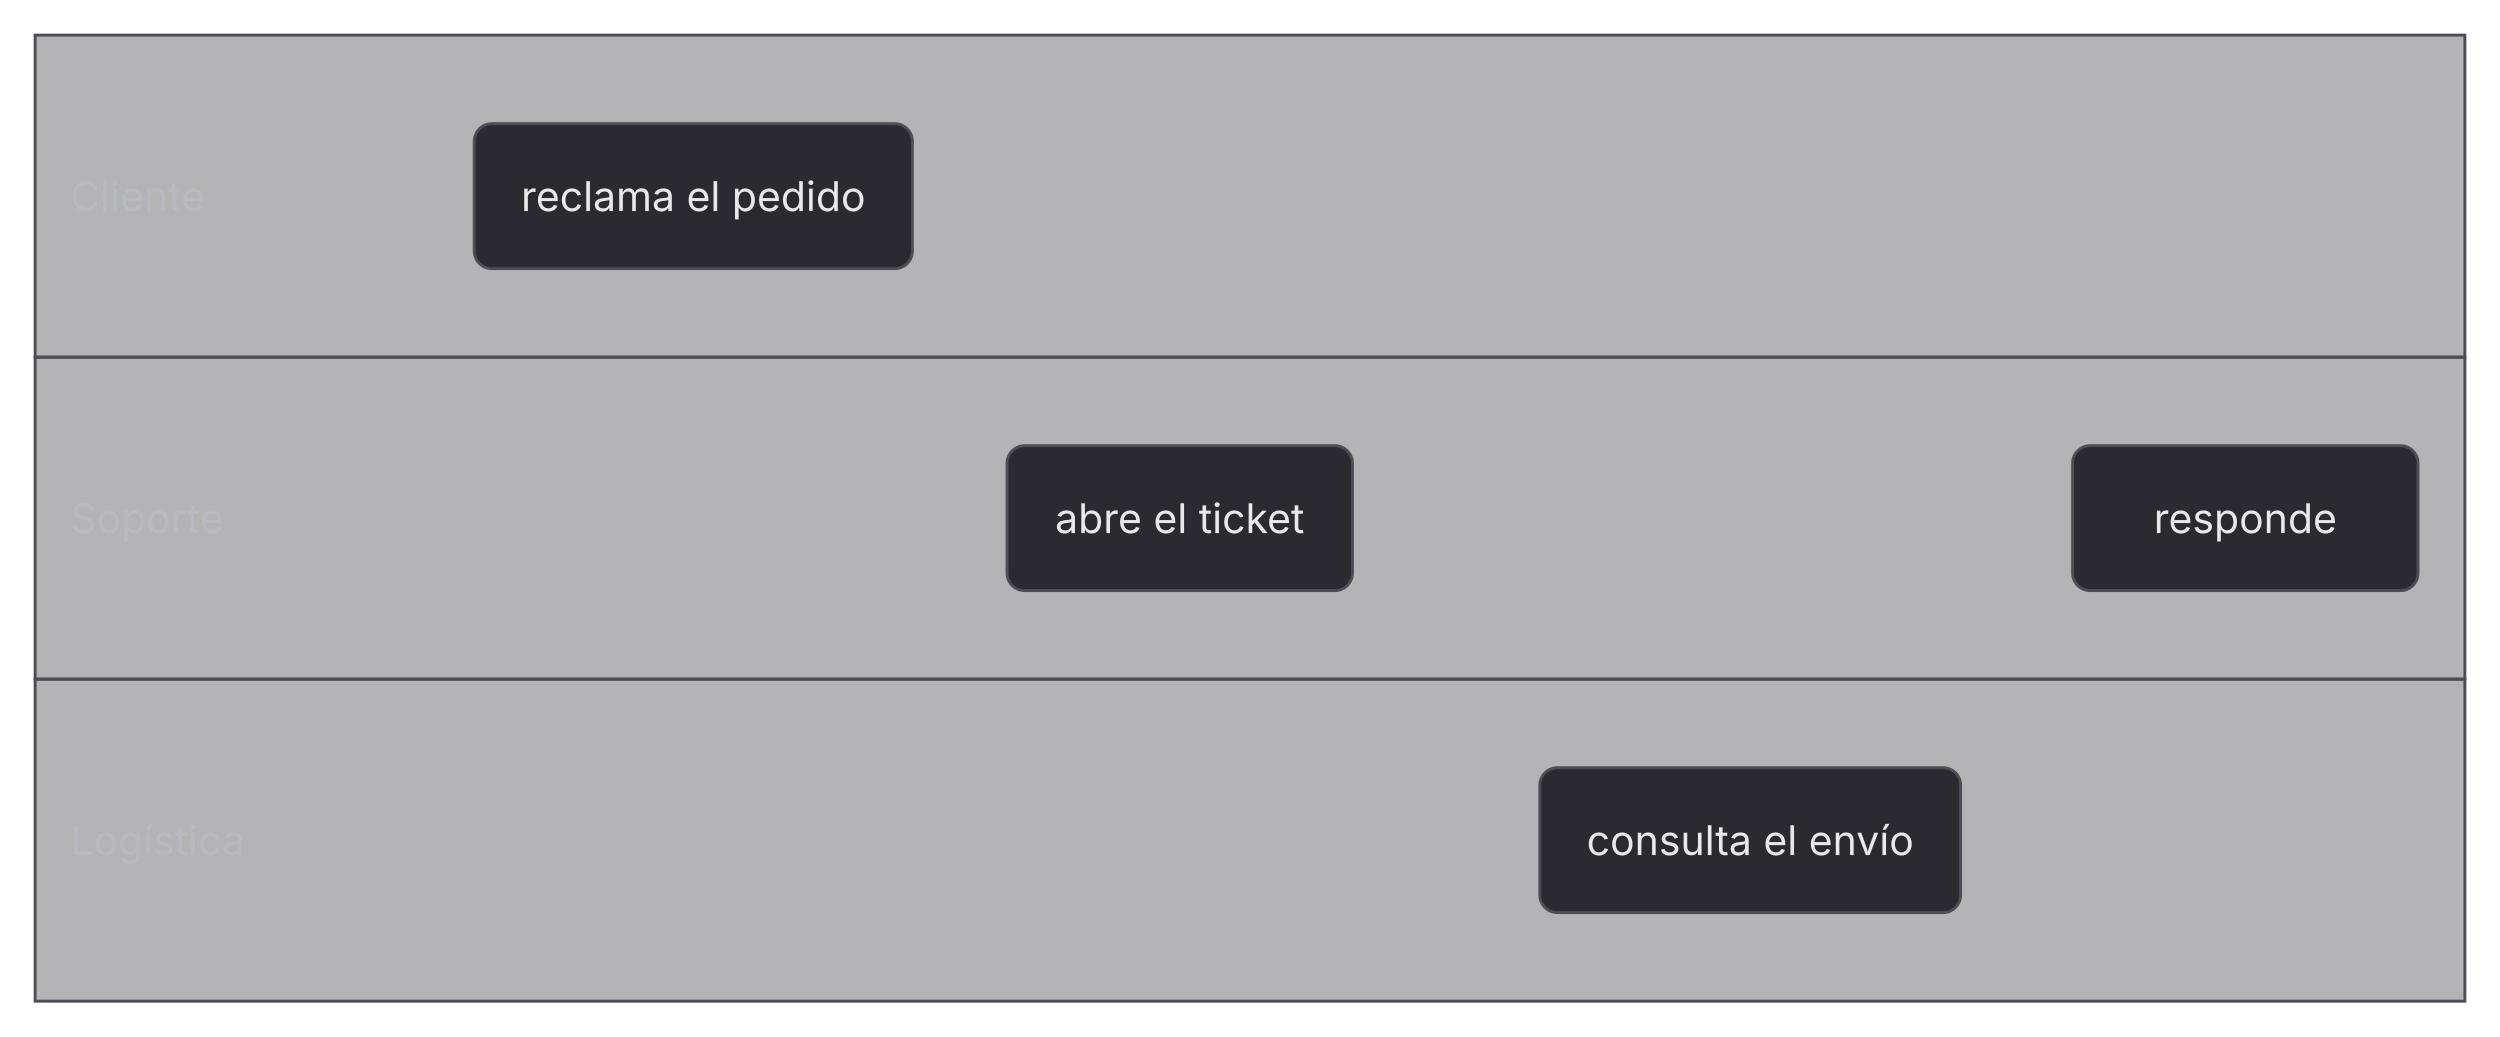
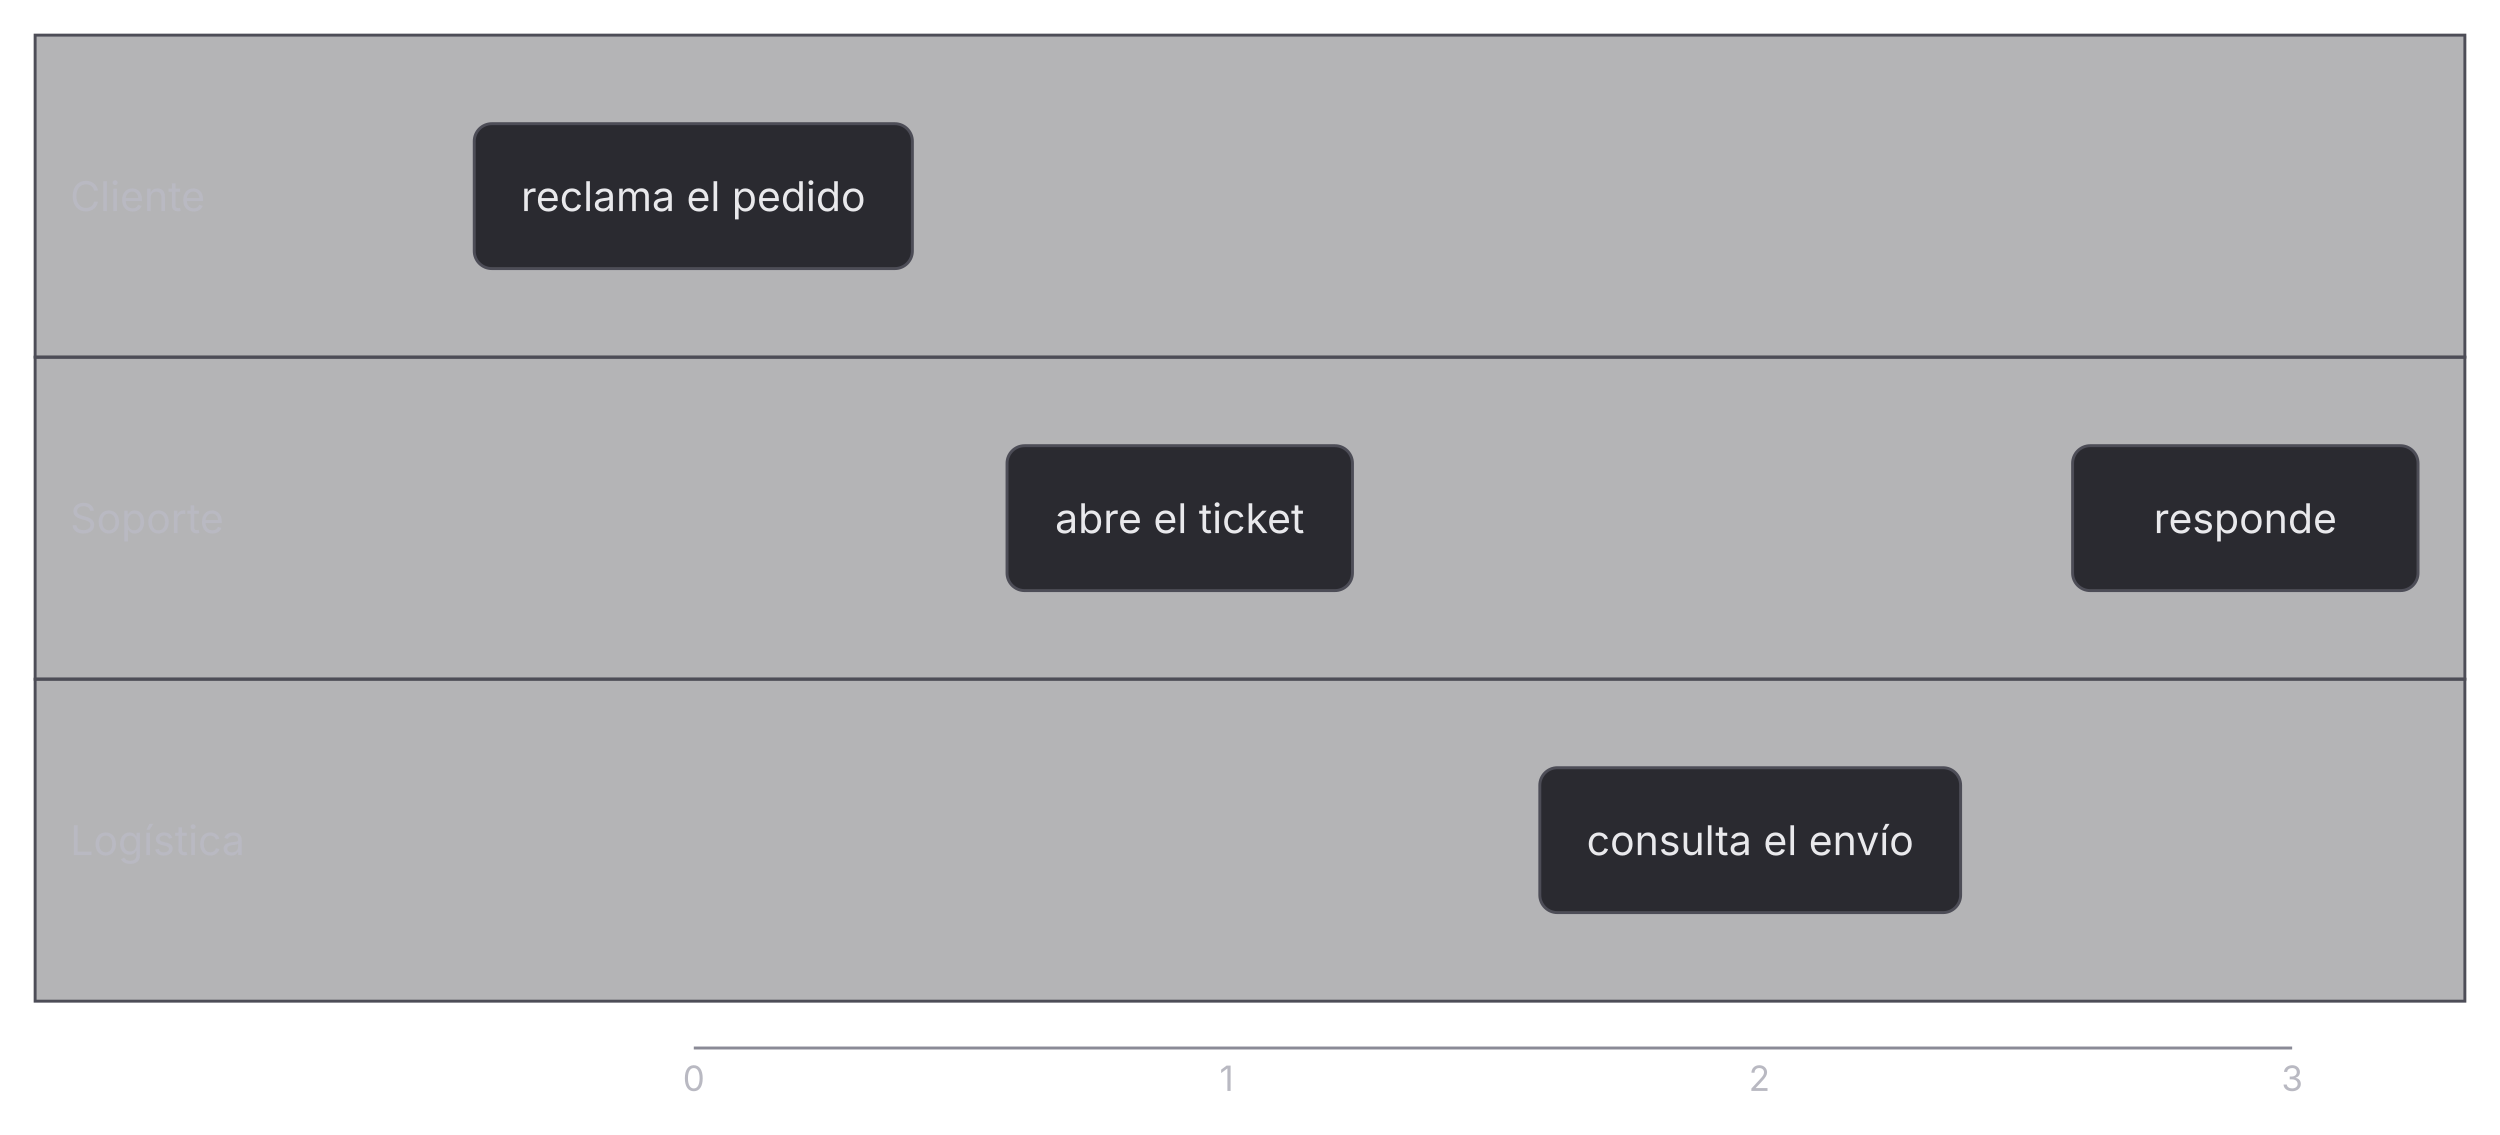
- <svg xmlns="http://www.w3.org/2000/svg" class="graphium" viewBox="-12.00 -12.00 854.00 354.00" width="854.00" height="354.00">
+ <svg xmlns="http://www.w3.org/2000/svg" class="graphium" viewBox="-12.00 -12.00 854.00 387.50" width="854.00" height="387.50">
  <style>
.bg{fill:rgba(27, 27, 27, 1.00)}
.node-fill{fill:rgba(42, 42, 48, 1.00)}
.node-stroke{stroke:rgba(77, 77, 87, 1.00);stroke-width:1.00}
.node-text{fill:rgba(233, 233, 236, 1.00)}
.edge-stroke{stroke:rgba(138, 138, 150, 1.00);stroke-width:1.00;fill:none}
.edge-text{fill:rgba(185, 185, 194, 1.00)}
.accent{fill:rgba(110, 168, 254, 1.00);stroke:rgba(110, 168, 254, 1.00)}
.emphasis-highlight{stroke:rgba(110, 168, 254, 1.00)}
.emphasis-highlight-text{fill:rgba(110, 168, 254, 1.00)}
.emphasis-muted{opacity:0.55}
.group-box{fill:rgba(42, 42, 48, 1.00);fill-opacity:0.12;stroke:rgba(77, 77, 87, 1.00);stroke-width:1.00;stroke-dasharray:8.00 5.00}
.group-label{fill:rgba(185, 185, 194, 1.00)}
.lane-band{fill:rgba(42, 42, 48, 1.00);fill-opacity:0.35;stroke:rgba(77, 77, 87, 1.00);stroke-width:1.00}
.lane-label{fill:rgba(185, 185, 194, 1.00)}
.lifeline{stroke:rgba(77, 77, 87, 1.00);stroke-width:1.00;stroke-dasharray:4.00 4.00;fill:none}
.stroke-dashed{stroke-dasharray:6.00 4.00}
.text{font-family:Inter, sans-serif}
.cardinality{fill:none;stroke:rgba(138, 138, 150, 1.00);stroke-width:1.00}
.arrow-normal{fill:rgba(138, 138, 150, 1.00)}
.arrow-highlight{fill:rgba(110, 168, 254, 1.00)}
.arrow-muted{fill:rgba(138, 138, 150, 1.00);opacity:0.55}
.row-badge{fill:rgba(185, 185, 194, 1.00)}
.row-note{fill:rgba(185, 185, 194, 1.00)}
.row-key{font-weight:600}
.row-nullable{opacity:0.75}
.shape-dot{fill:rgba(233, 233, 236, 1.00);stroke:none}
.shape-ring_dot{fill:none}
.ring-dot-core{fill:rgba(233, 233, 236, 1.00);stroke:none}
.node-stereotype{fill:rgba(185, 185, 194, 1.00)}
+ .axis-line{stroke:rgba(138, 138, 150, 1.00);stroke-width:1.00;fill:none}
+ .axis-value{fill:rgba(185, 185, 194, 1.00)}
</style>
  <defs>
</defs>
  <g class="layer-lanes">
    <rect id="lane-cliente" class="lane-band" x="0.00" y="0.00" width="830.00" height="110.00" />
    <text class="lane-label text" x="12.00" y="55.00" font-size="14.00" text-anchor="start" dominant-baseline="central">Cliente</text>
    <rect id="lane-logistica" class="lane-band" x="0.00" y="220.00" width="830.00" height="110.00" />
    <text class="lane-label text" x="12.00" y="275.00" font-size="14.00" text-anchor="start" dominant-baseline="central">Logística</text>
    <rect id="lane-soporte" class="lane-band" x="0.00" y="110.00" width="830.00" height="110.00" />
    <text class="lane-label text" x="12.00" y="165.00" font-size="14.00" text-anchor="start" dominant-baseline="central">Soporte</text>
+   </g>
+   <g class="layer-axis">
+     <line class="axis-line" x1="225.00" y1="346.00" x2="771.00" y2="346.00" />
+     <text class="axis-value text" x="225.00" y="352.00" font-size="11.90" text-anchor="middle" dominant-baseline="hanging">0</text>
+     <text class="axis-value text" x="407.00" y="352.00" font-size="11.90" text-anchor="middle" dominant-baseline="hanging">1</text>
+     <text class="axis-value text" x="589.00" y="352.00" font-size="11.90" text-anchor="middle" dominant-baseline="hanging">2</text>
+     <text class="axis-value text" x="771.00" y="352.00" font-size="11.90" text-anchor="middle" dominant-baseline="hanging">3</text>
  </g>
  <g class="layer-edges">
</g>
  <g class="layer-nodes">
    <rect id="g-step-0" class="node-fill node-stroke shape-rounded" x="150.00" y="30.25" width="149.67" height="49.50" rx="6.00" ry="6.00" />
    <text class="node-text text" x="224.83" y="55.00" font-size="14.00" text-anchor="middle" dominant-baseline="central">reclama el pedido</text>
    <rect id="g-step-1" class="node-fill node-stroke shape-rounded" x="332.00" y="140.25" width="118.00" height="49.50" rx="6.00" ry="6.00" />
    <text class="node-text text" x="391.00" y="165.00" font-size="14.00" text-anchor="middle" dominant-baseline="central">abre el ticket</text>
    <rect id="g-step-2" class="node-fill node-stroke shape-rounded" x="514.00" y="250.25" width="143.75" height="49.50" rx="6.00" ry="6.00" />
    <text class="node-text text" x="585.87" y="275.00" font-size="14.00" text-anchor="middle" dominant-baseline="central">consulta el envío</text>
    <rect id="g-step-3" class="node-fill node-stroke shape-rounded" x="696.00" y="140.25" width="118.00" height="49.50" rx="6.00" ry="6.00" />
    <text class="node-text text" x="755.00" y="165.00" font-size="14.00" text-anchor="middle" dominant-baseline="central">responde</text>
  </g>
</svg>
